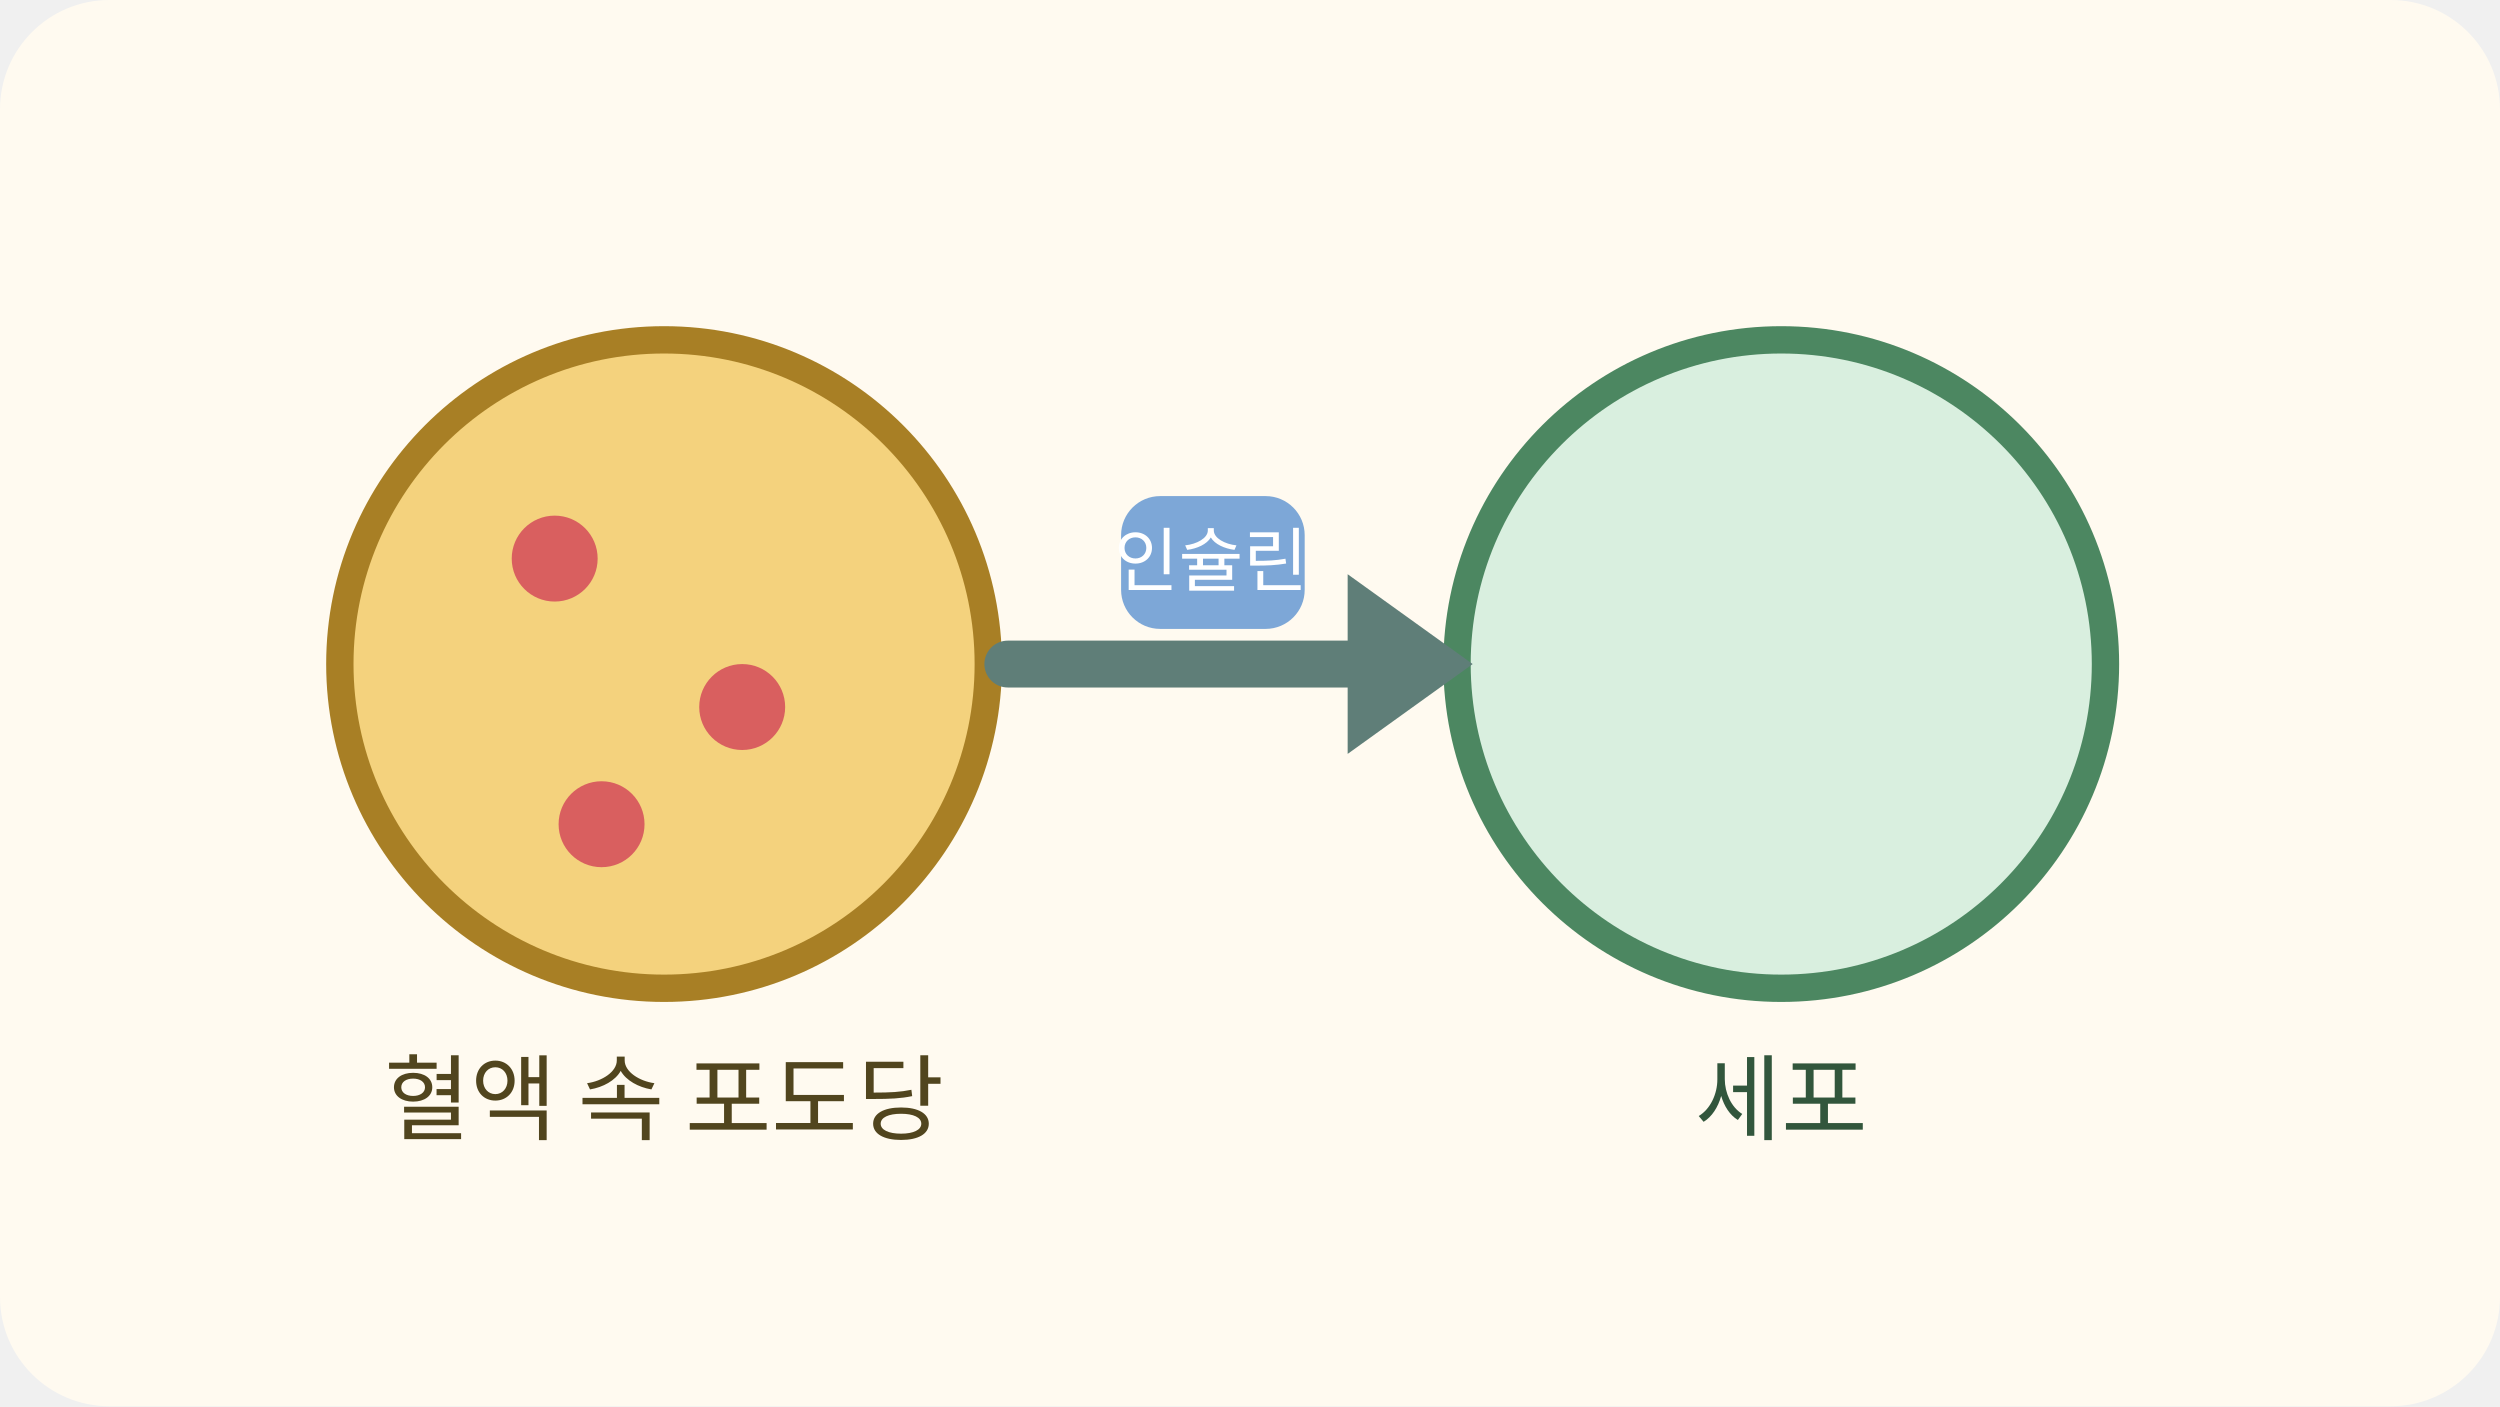
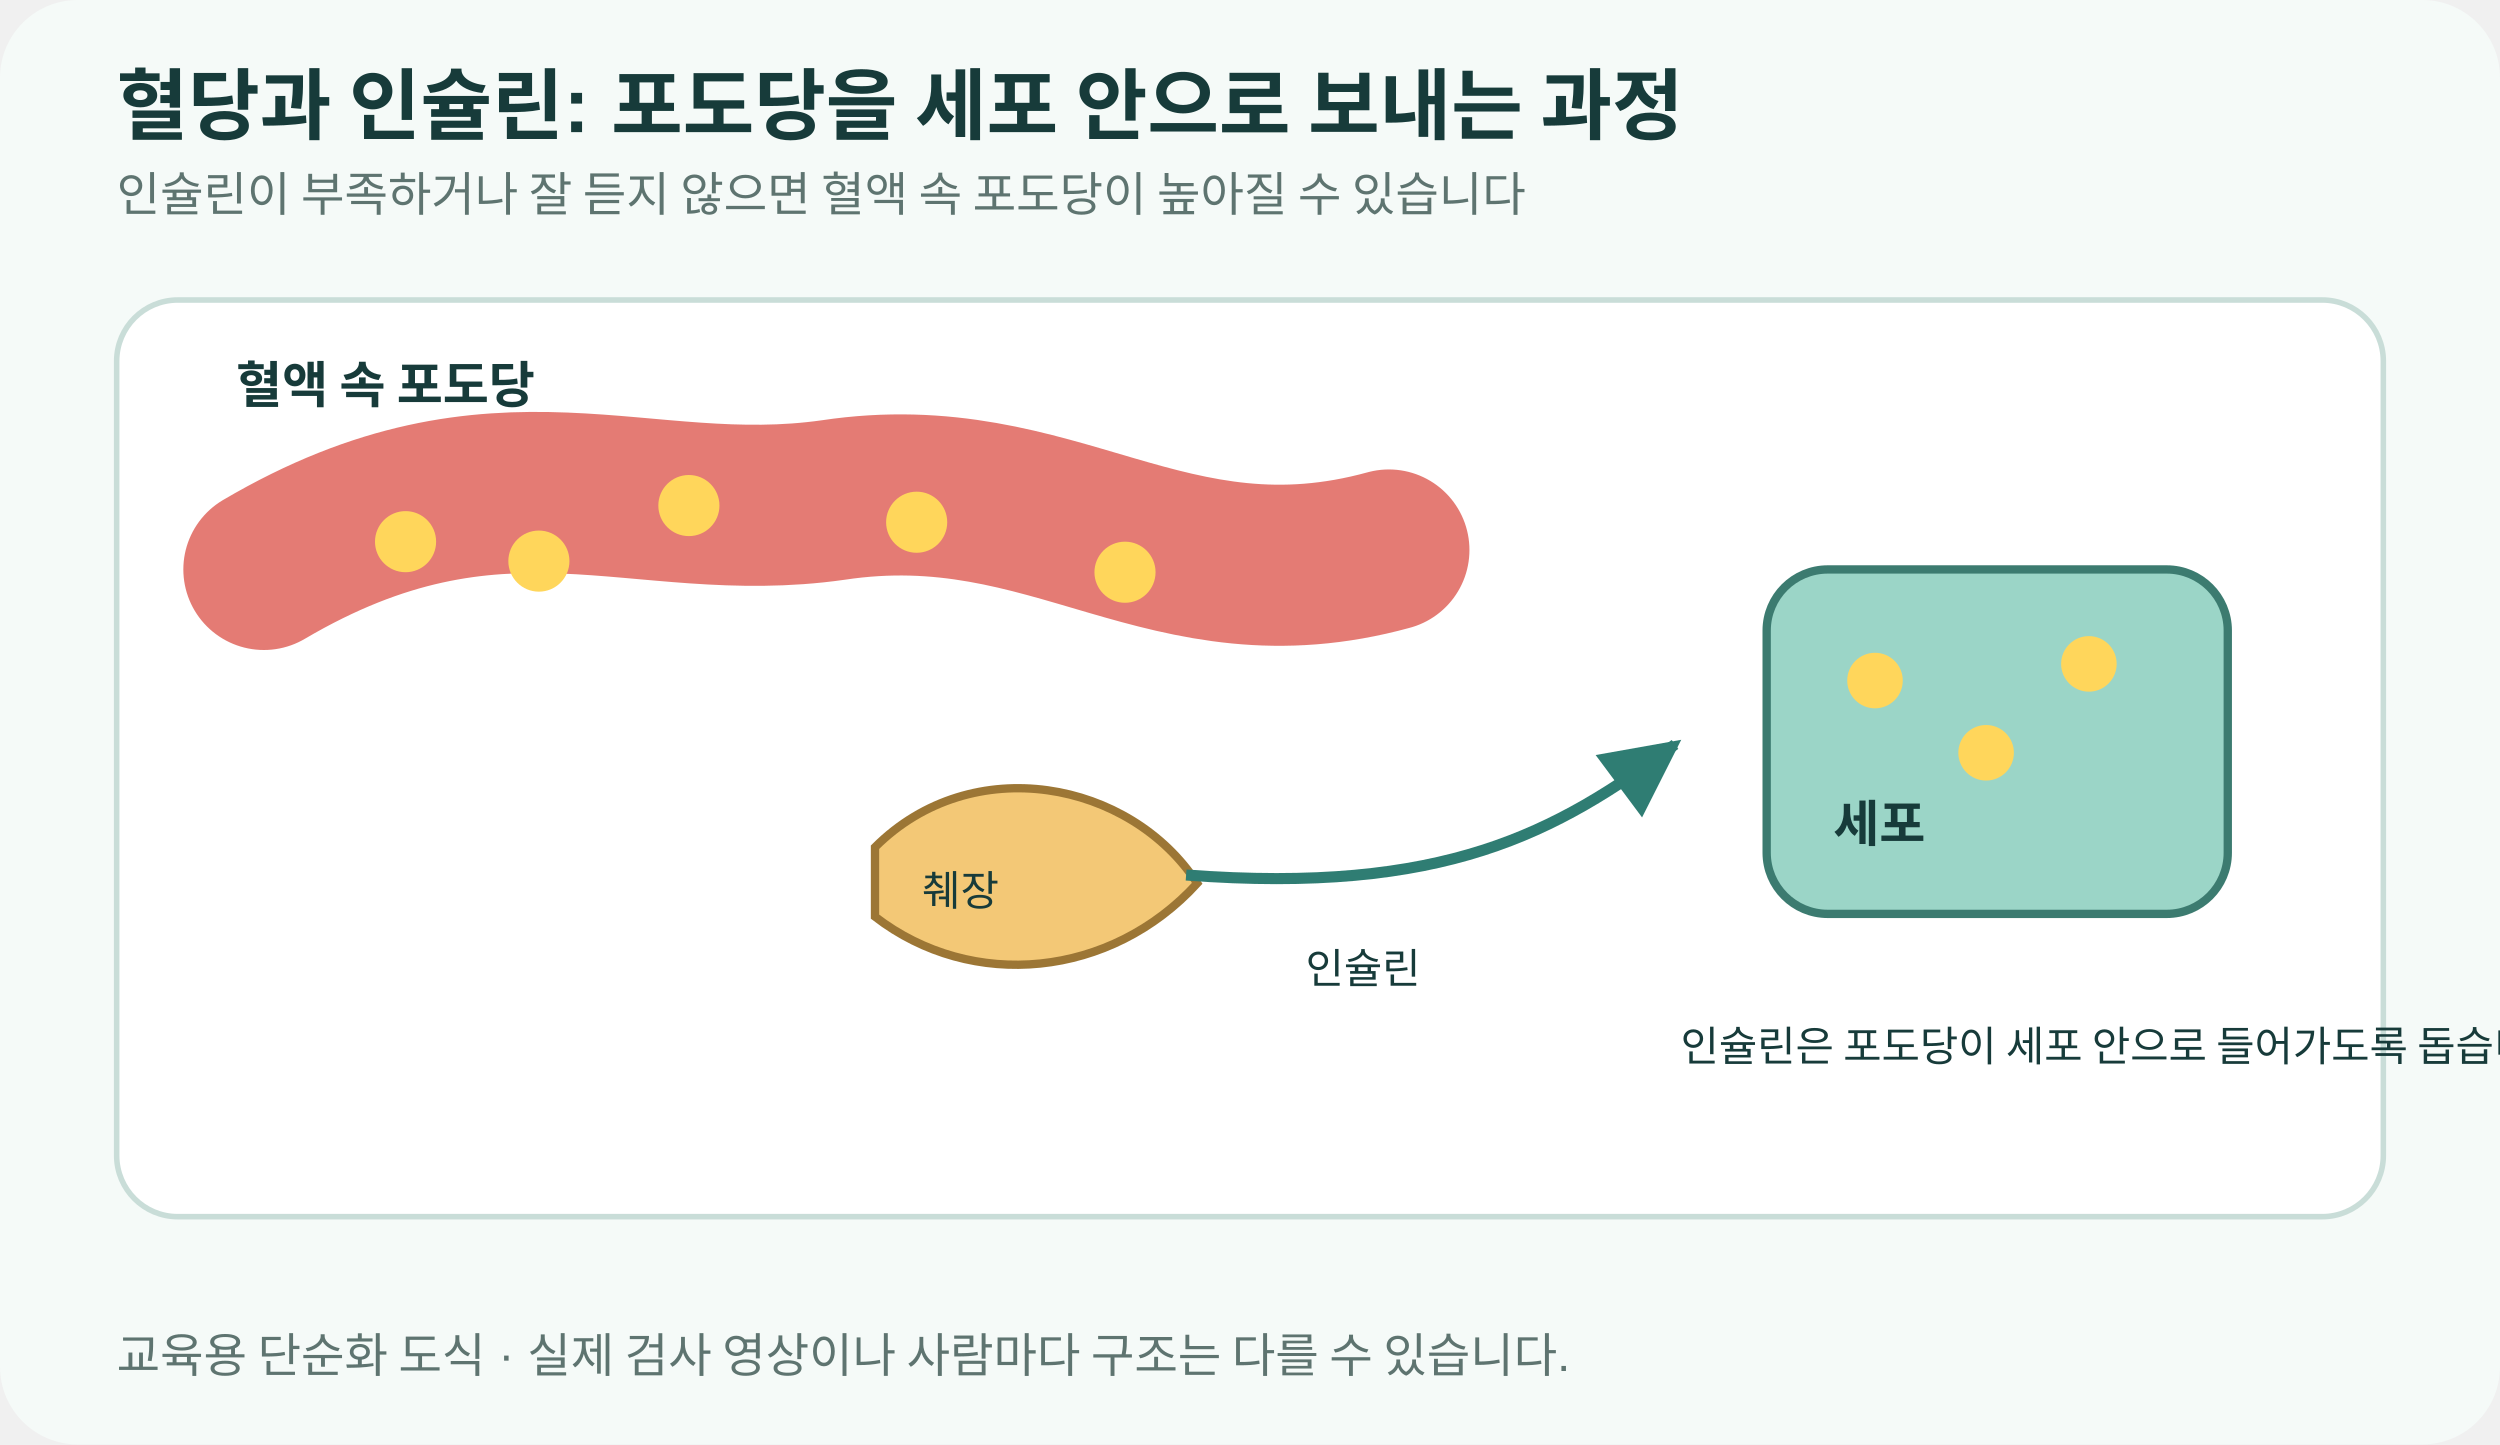
- <svg xmlns="http://www.w3.org/2000/svg" viewBox="0 0 640 360" role="img" aria-labelledby="t d">
-   <rect width="640" height="360" rx="28" fill="#fffaf0" />
-   <circle cx="170" cy="170" r="83" fill="#f4d27d" stroke="#a87f25" stroke-width="7" />
-   <circle cx="456" cy="170" r="83" fill="#d9efdf" stroke="#4c8761" stroke-width="7" />
-   <circle cx="142" cy="143" r="11" fill="#d95f5f" />
-   <circle cx="190" cy="181" r="11" fill="#d95f5f" />
-   <circle cx="154" cy="211" r="11" fill="#d95f5f" />
-   <path d="M258 170h108" stroke="#5f7e78" stroke-width="12" stroke-linecap="round" />
-   <path d="M345 147l32 23-32 23z" fill="#5f7e78" />
-   <rect x="287" y="127" width="47" height="34" rx="10" fill="#7da7d7" />
-   <text x="310" y="150" text-anchor="middle" font-family="sans-serif" font-size="18" fill="#fff">인슐린</text>
-   <text x="170" y="290" text-anchor="middle" font-family="sans-serif" font-size="24" fill="#51451e">혈액 속 포도당</text>
-   <text x="456" y="290" text-anchor="middle" font-family="sans-serif" font-size="24" fill="#32563c">세포</text>
+ <svg xmlns="http://www.w3.org/2000/svg" viewBox="0 0 900 520" role="img">
+   <rect width="900" height="520" rx="28" fill="#f5faf8" />
+   <style>text{font-family:Arial,"Noto Sans KR",sans-serif;fill:#173b3a}.t{font-size:28px;font-weight:700}.s{font-size:17px;fill:#5e7470}.l{font-size:18px;font-weight:700}.m{font-size:15px}.box{fill:#fff;stroke:#c9ddd8;stroke-width:2}.line{stroke:#5a7772;stroke-width:2;fill:none}.arrow{stroke:#2f7d73;stroke-width:4;fill:none;marker-end:url(#a)}.bone{fill:#f4dfb9;stroke:#9c7649;stroke-width:4}.cart{fill:#8fd3c7;stroke:#31796f;stroke-width:3}.soft{fill:#eaa49b;stroke:#9a5148;stroke-width:3}.organ{fill:#d97774;stroke:#8e4b49;stroke-width:4}.blue{fill:#8fc4df;stroke:#467a96;stroke-width:3}.green{fill:#9bd5c7;stroke:#3c7b70;stroke-width:3}.gold{fill:#f3c876;stroke:#9c7635;stroke-width:3}</style>
+   <defs>
+     <marker id="a" viewBox="0 0 10 10" refX="9" refY="5" markerWidth="7" markerHeight="7" orient="auto-start-reverse">
+       <path d="M0 0L10 5L0 10Z" fill="#2f7d73" />
+     </marker>
+   </defs>
+   <text x="42" y="48" class="t">혈당과 인슐린: 포도당을 세포 안으로 보내는 과정</text>
+   <text x="42" y="76" class="s">인슐린이 부족하거나 잘 듣지 않으면 혈액 속 포도당이 높아질 수 있습니다</text>
+   <rect x="42" y="108" width="816" height="330" rx="22" class="box" />
+   <path d="M95 205 C180 155 230 190 300 180 C380 168 420 220 500 198" stroke="#e47b74" stroke-width="58" fill="none" stroke-linecap="round" />
+   <circle cx="146" cy="195" r="11" fill="#ffd65b" />
+   <circle cx="194" cy="202" r="11" fill="#ffd65b" />
+   <circle cx="248" cy="182" r="11" fill="#ffd65b" />
+   <circle cx="330" cy="188" r="11" fill="#ffd65b" />
+   <circle cx="405" cy="206" r="11" fill="#ffd65b" />
+   <text x="85" y="145" class="l">혈액 속 포도당</text>
+   <path d="M315 305 C350 270 407 281 431 318 C400 352 350 357 315 330Z" class="gold" />
+   <text x="332" y="326" class="m">췌장</text>
+   <path d="M427 315 C520 322 560 300 603 268" class="arrow" />
+   <text x="470" y="354" class="m">인슐린</text>
+   <rect x="636" y="205" width="166" height="124" rx="22" class="green" />
+   <circle cx="675" cy="245" r="10" fill="#ffd65b" />
+   <circle cx="715" cy="271" r="10" fill="#ffd65b" />
+   <circle cx="752" cy="239" r="10" fill="#ffd65b" />
+   <text x="660" y="303" class="l">세포</text>
+   <text x="605" y="382" class="m">인슐린은 포도당이 세포 안으로 들어가도록 돕습니다.</text>
+   <text x="42" y="494" class="s">교육용 단순화 도식 · 실제 검사 영상이나 사람마다 구조는 다를 수 있습니다.</text>
</svg>
